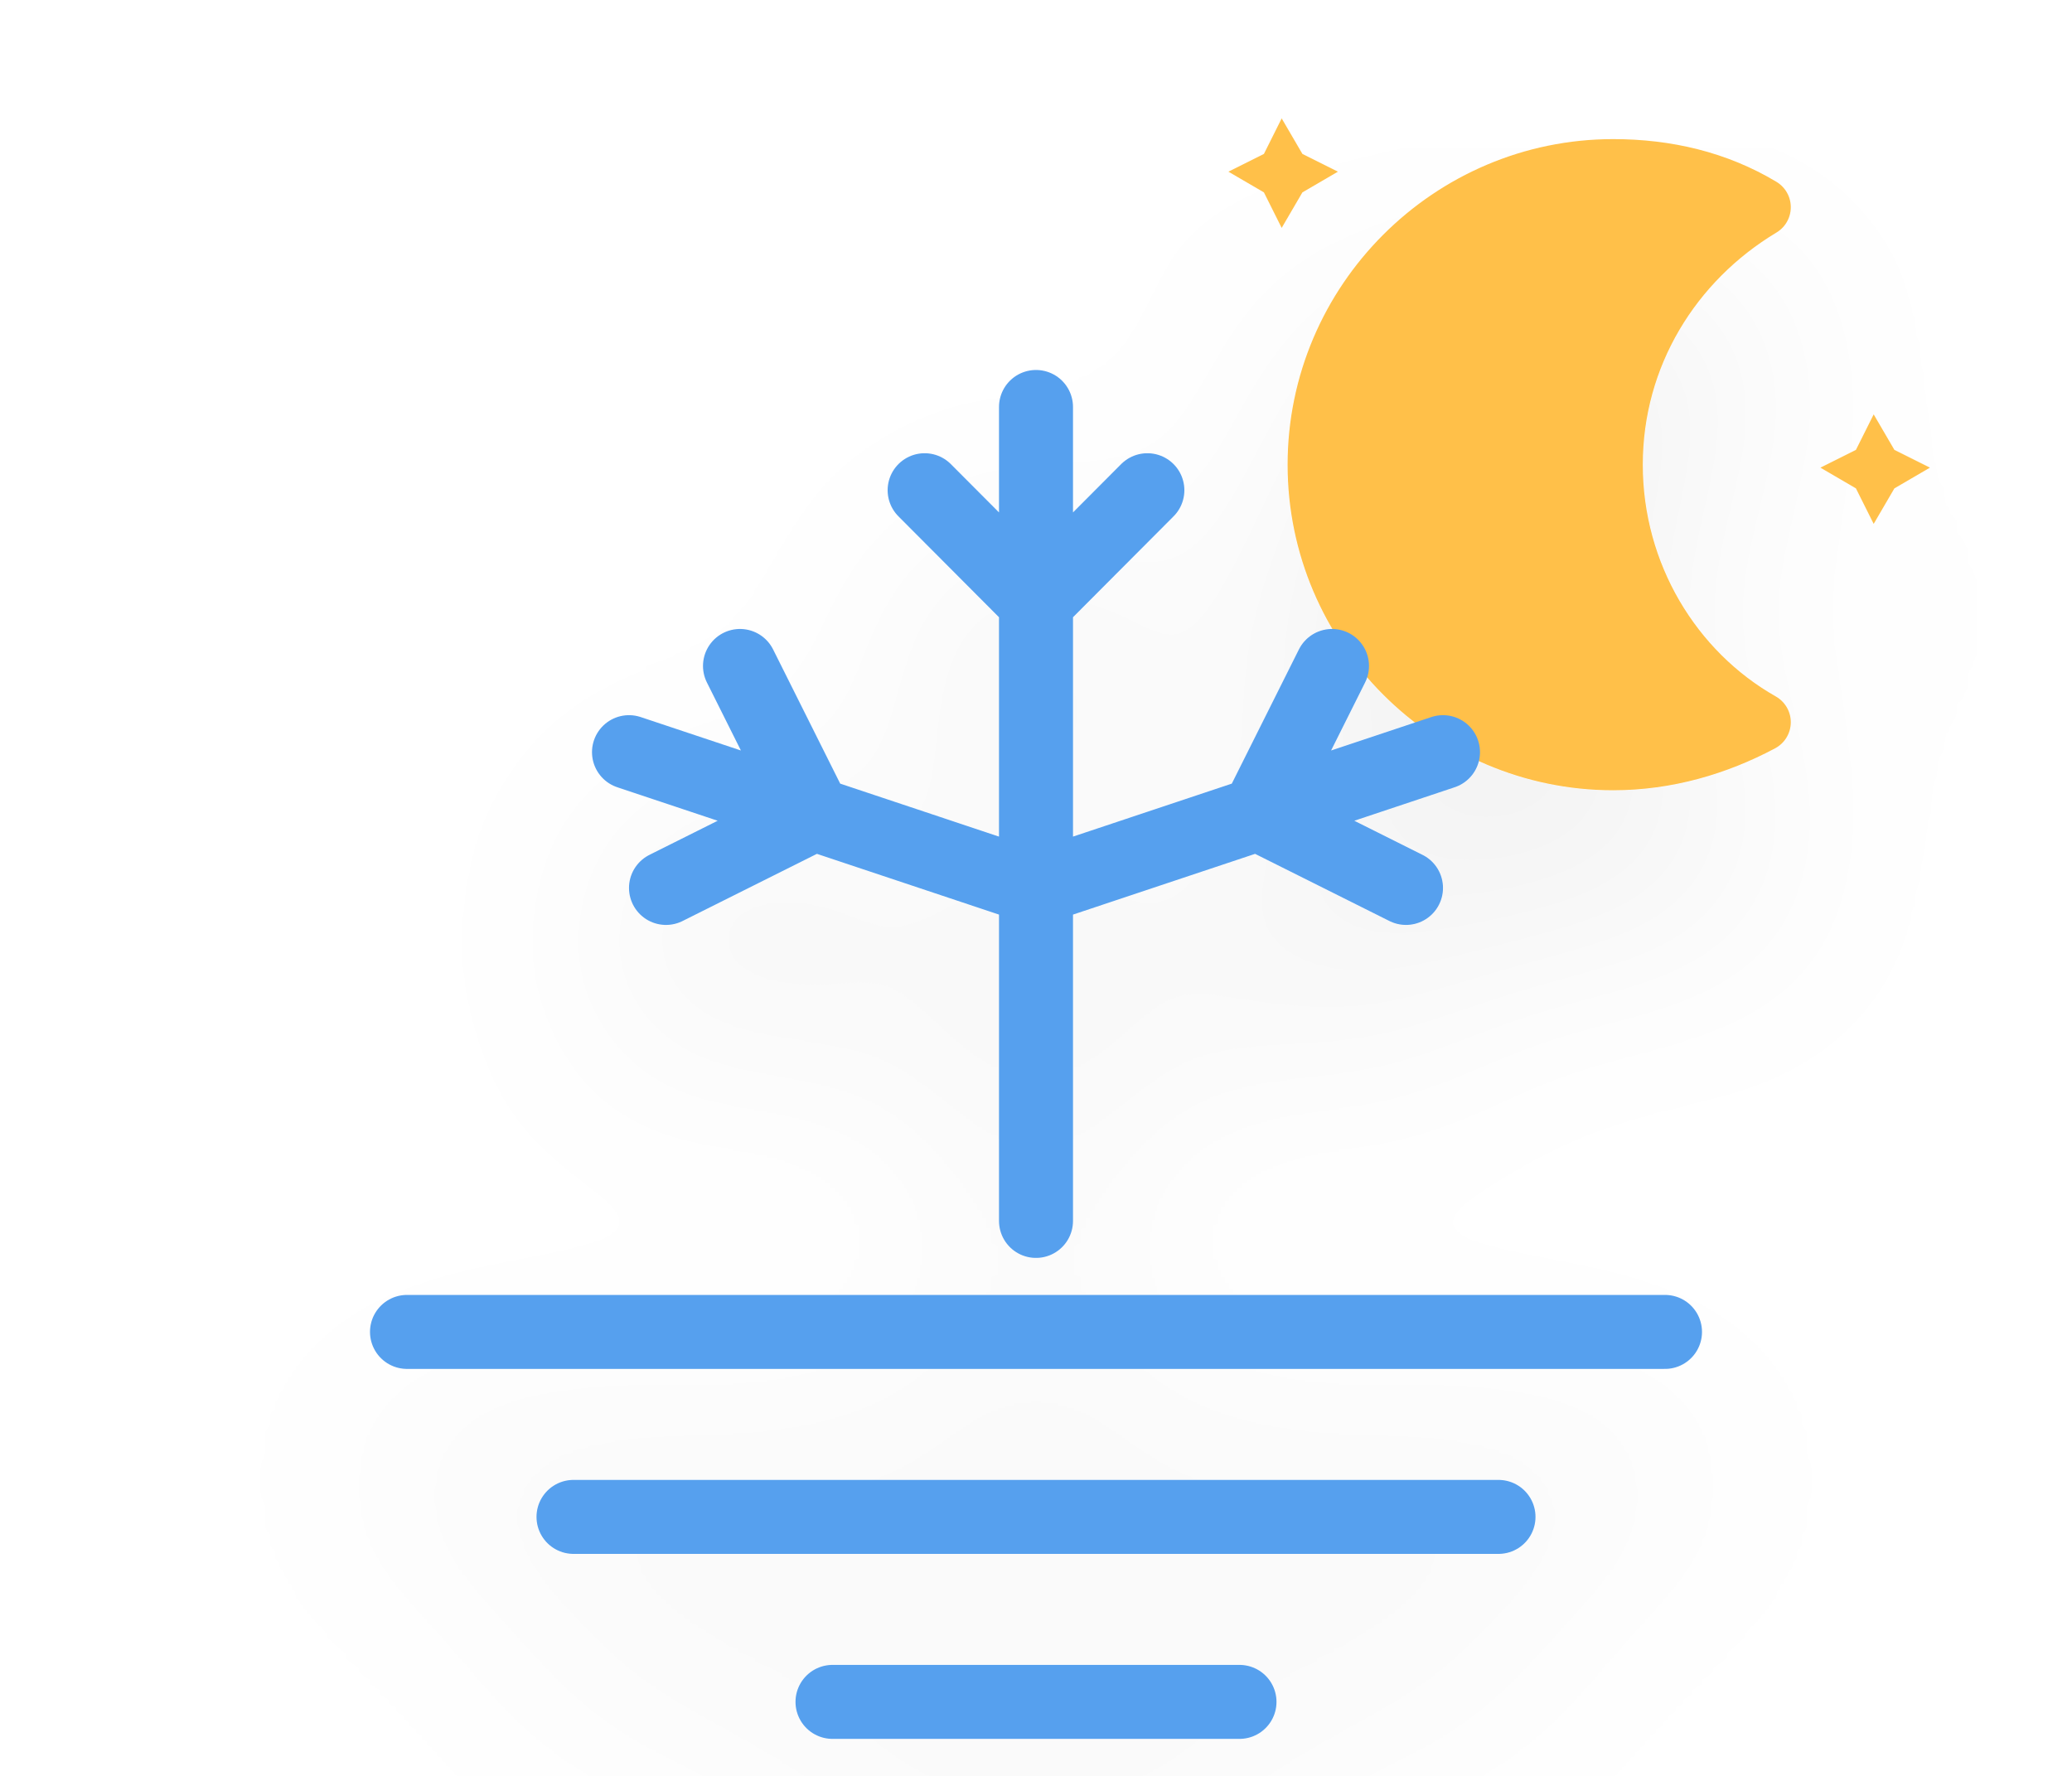
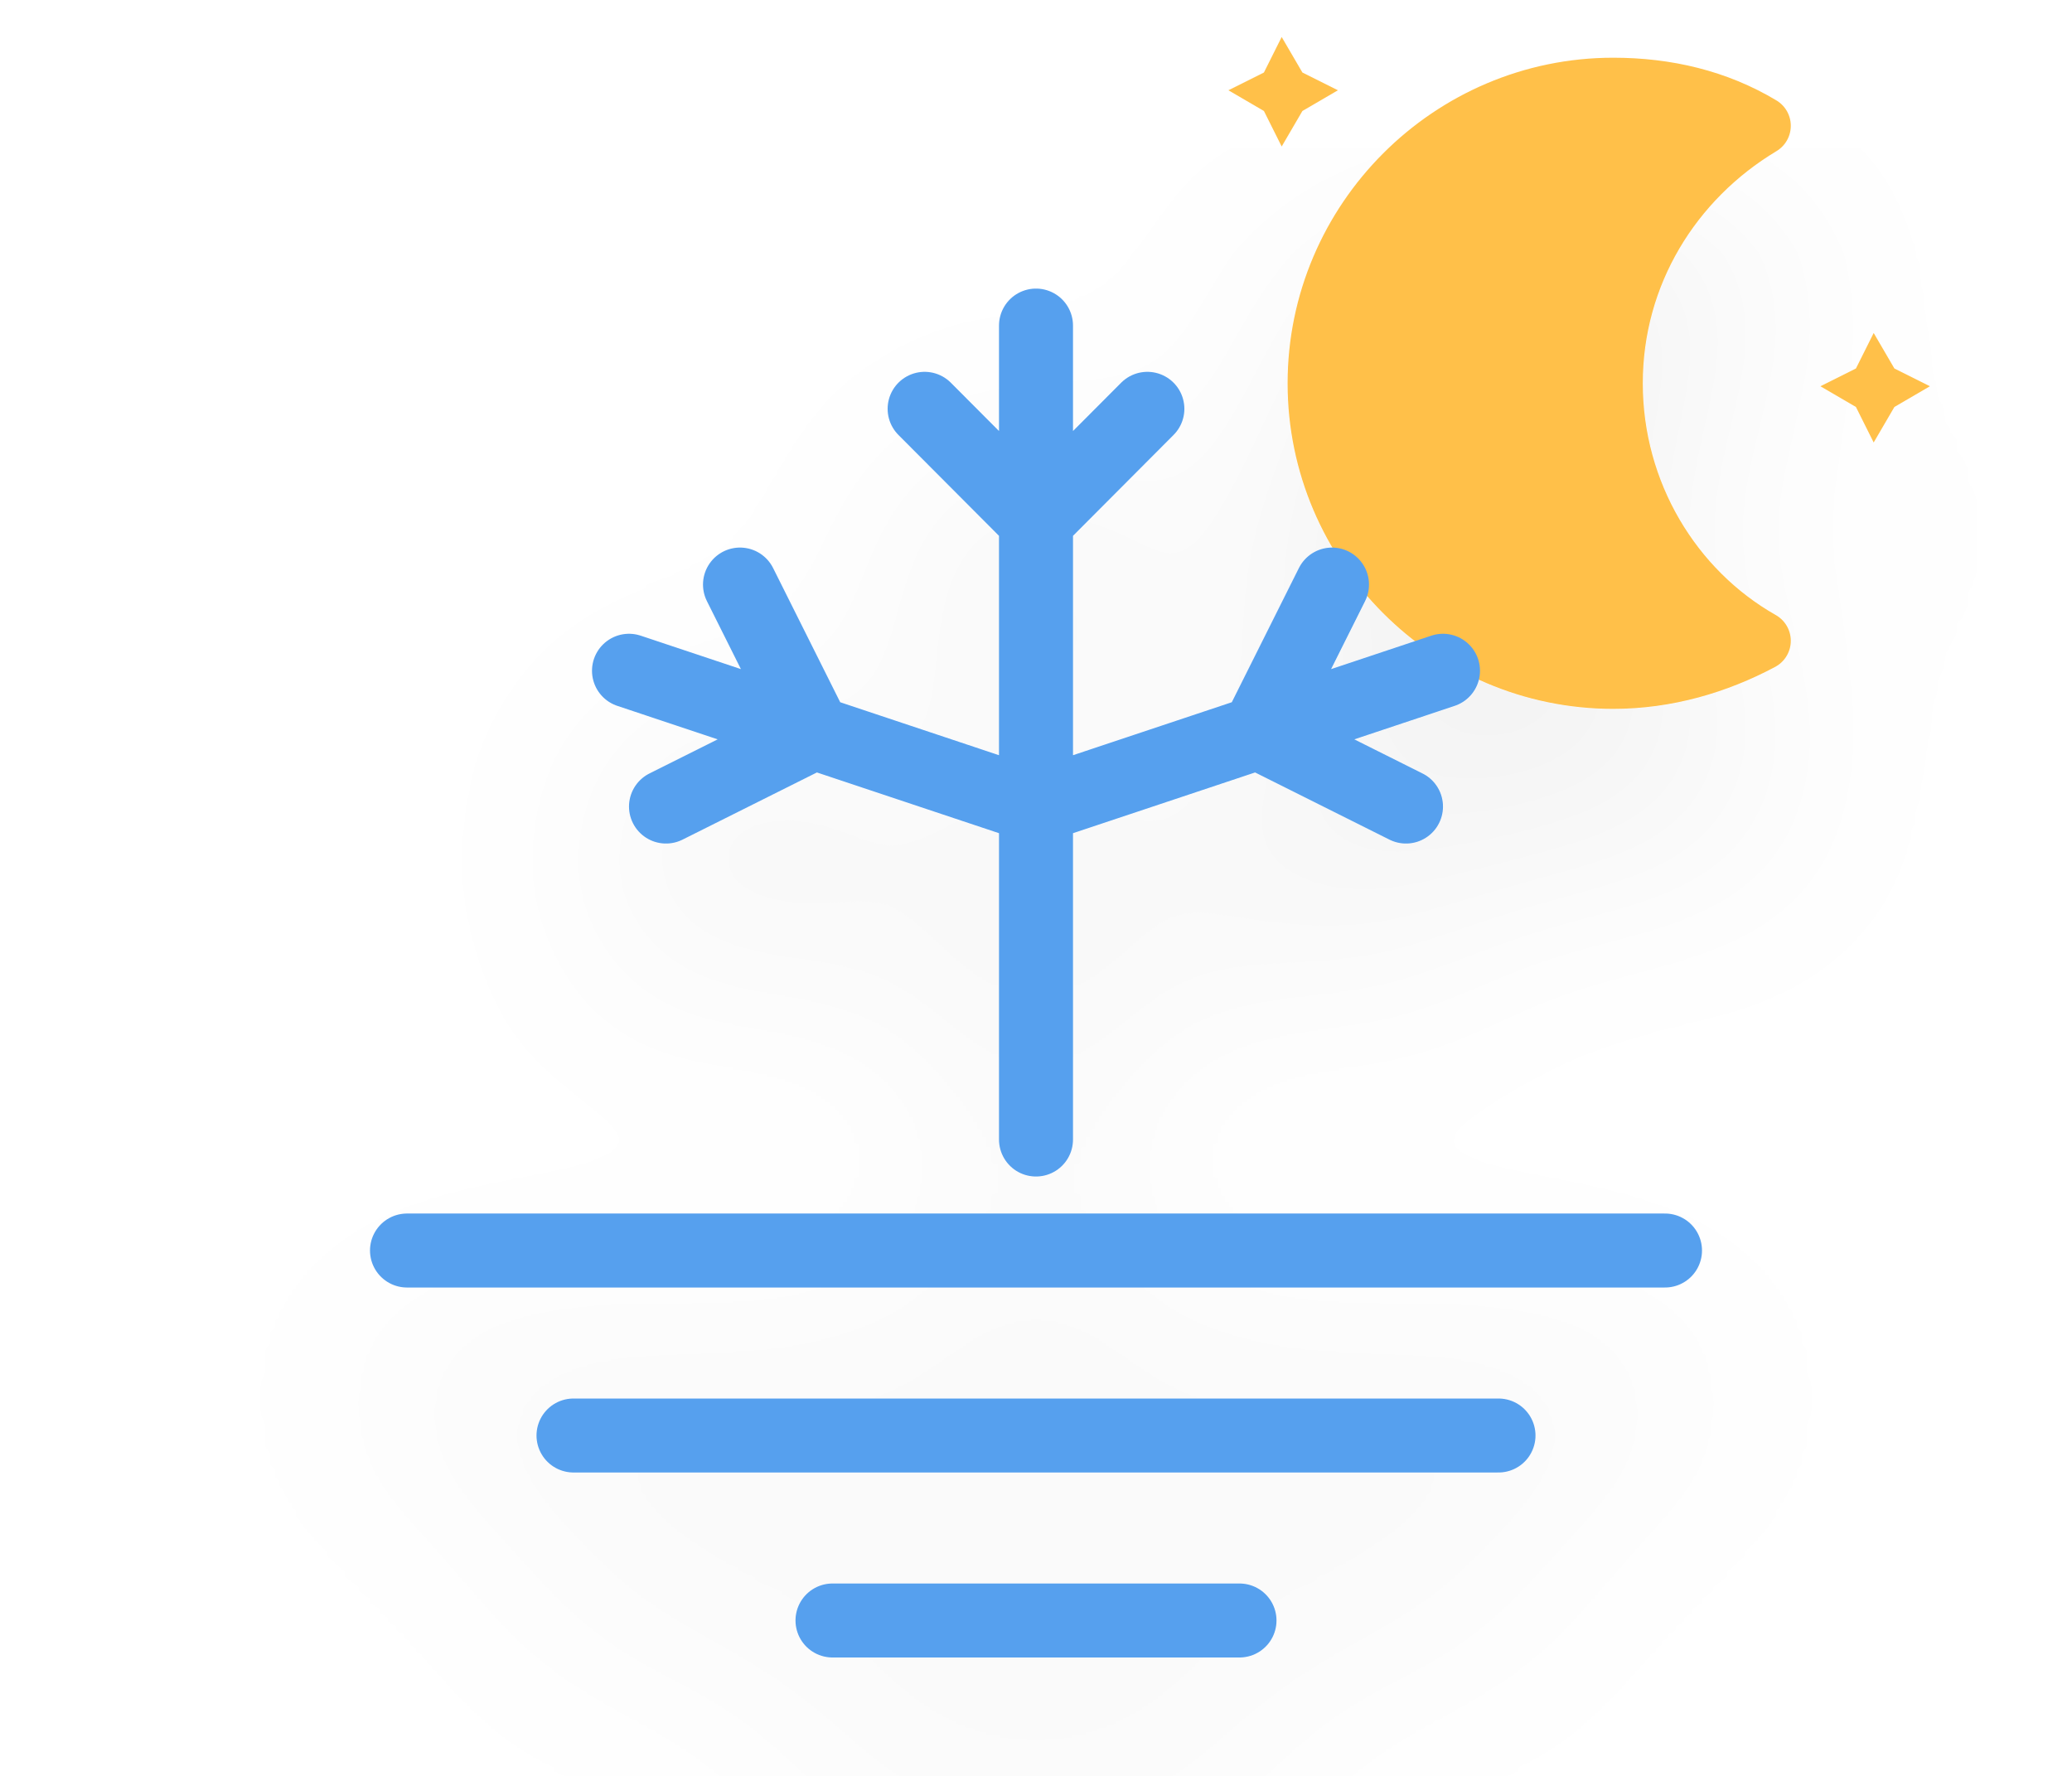
- <svg xmlns="http://www.w3.org/2000/svg" width="56" height="48" version="1.1">
+ <svg xmlns="http://www.w3.org/2000/svg" viewBox="0 2.2 56 48" width="56" height="48" version="1.1">
  <defs>
    <filter id="blur" x="-.207" y="-.211" width="1.403" height="1.5">
      <feGaussianBlur in="SourceAlpha" stdDeviation="3" />
      <feOffset dx="0" dy="4" result="offsetblur" />
      <feComponentTransfer>
        <feFuncA slope="0.05" type="linear" />
      </feComponentTransfer>
      <feMerge>
        <feMergeNode />
        <feMergeNode in="SourceGraphic" />
      </feMerge>
    </filter>
    <style type="text/css">
      
      /*
** MOON
*/
      @keyframes am-weather-moon {
        0% {
          -webkit-transform: rotate(0deg);
          -moz-transform: rotate(0deg);
          -ms-transform: rotate(0deg);
          transform: rotate(0deg);
        }

        50% {
          -webkit-transform: rotate(15deg);
          -moz-transform: rotate(15deg);
          -ms-transform: rotate(15deg);
          transform: rotate(15deg);
        }

        100% {
          -webkit-transform: rotate(0deg);
          -moz-transform: rotate(0deg);
          -ms-transform: rotate(0deg);
          transform: rotate(0deg);
        }
      }

      .am-weather-moon {
        -webkit-animation-name: am-weather-moon;
        -moz-animation-name: am-weather-moon;
        -ms-animation-name: am-weather-moon;
        animation-name: am-weather-moon;
        -webkit-animation-duration: 6s;
        -moz-animation-duration: 6s;
        -ms-animation-duration: 6s;
        animation-duration: 6s;
        -webkit-animation-timing-function: linear;
        -moz-animation-timing-function: linear;
        -ms-animation-timing-function: linear;
        animation-timing-function: linear;
        -webkit-animation-iteration-count: infinite;
        -moz-animation-iteration-count: infinite;
        -ms-animation-iteration-count: infinite;
        animation-iteration-count: infinite;
        -webkit-transform-origin: 12.5px 15.15px 0;
        /* TODO FF CENTER ISSUE */
        -moz-transform-origin: 12.5px 15.15px 0;
        /* TODO FF CENTER ISSUE */
        -ms-transform-origin: 12.5px 15.15px 0;
        /* TODO FF CENTER ISSUE */
        transform-origin: 12.5px 15.15px 0;
        /* TODO FF CENTER ISSUE */
      }

      @keyframes am-weather-moon-star-1 {
        0% {
          opacity: 0;
        }

        100% {
          opacity: 1;
        }
      }

      .am-weather-moon-star-1 {
        -webkit-animation-name: am-weather-moon-star-1;
        -moz-animation-name: am-weather-moon-star-1;
        -ms-animation-name: am-weather-moon-star-1;
        animation-name: am-weather-moon-star-1;
        -webkit-animation-delay: 3s;
        -moz-animation-delay: 3s;
        -ms-animation-delay: 3s;
        animation-delay: 3s;
        -webkit-animation-duration: 5s;
        -moz-animation-duration: 5s;
        -ms-animation-duration: 5s;
        animation-duration: 5s;
        -webkit-animation-timing-function: linear;
        -moz-animation-timing-function: linear;
        -ms-animation-timing-function: linear;
        animation-timing-function: linear;
        -webkit-animation-iteration-count: 1;
        -moz-animation-iteration-count: 1;
        -ms-animation-iteration-count: 1;
        animation-iteration-count: 1;
      }

      @keyframes am-weather-moon-star-2 {
        0% {
          opacity: 0;
        }

        100% {
          opacity: 1;
        }
      }

      .am-weather-moon-star-2 {
        -webkit-animation-name: am-weather-moon-star-2;
        -moz-animation-name: am-weather-moon-star-2;
        -ms-animation-name: am-weather-moon-star-2;
        animation-name: am-weather-moon-star-2;
        -webkit-animation-delay: 5s;
        -moz-animation-delay: 5s;
        -ms-animation-delay: 5s;
        animation-delay: 5s;
        -webkit-animation-duration: 4s;
        -moz-animation-duration: 4s;
        -ms-animation-duration: 4s;
        animation-duration: 4s;
        -webkit-animation-timing-function: linear;
        -moz-animation-timing-function: linear;
        -ms-animation-timing-function: linear;
        animation-timing-function: linear;
        -webkit-animation-iteration-count: 1;
        -moz-animation-iteration-count: 1;
        -ms-animation-iteration-count: 1;
        animation-iteration-count: 1;
      }

      /*
** FROST
*/
      @keyframes am-weather-frost {
        0% {
          -webkit-transform: translate(0.0px, 0.0px);
          -moz-transform: translate(0.0px, 0.0px);
          -ms-transform: translate(0.0px, 0.0px);
          transform: translate(0.0px, 0.0px);
        }

        1% {
          -webkit-transform: translate(0.3px, 0.0px);
          -moz-transform: translate(0.3px, 0.0px);
          -ms-transform: translate(0.3px, 0.0px);
          transform: translate(0.3px, 0.0px);
        }

        3% {
          -webkit-transform: translate(-0.3px, 0.0px);
          -moz-transform: translate(-0.3px, 0.0px);
          -ms-transform: translate(-0.3px, 0.0px);
          transform: translate(-0.3px, 0.0px);
        }

        5% {
          -webkit-transform: translate(0.3px, 0.0px);
          -moz-transform: translate(0.3px, 0.0px);
          -ms-transform: translate(0.3px, 0.0px);
          transform: translate(0.3px, 0.0px);
        }

        7% {
          -webkit-transform: translate(-0.3px, 0.0px);
          -moz-transform: translate(-0.3px, 0.0px);
          -ms-transform: translate(-0.3px, 0.0px);
          transform: translate(-0.3px, 0.0px);
        }

        9% {
          -webkit-transform: translate(0.3px, 0.0px);
          -moz-transform: translate(0.3px, 0.0px);
          -ms-transform: translate(0.3px, 0.0px);
          transform: translate(0.3px, 0.0px);
        }

        11% {
          -webkit-transform: translate(-0.3px, 0.0px);
          -moz-transform: translate(-0.3px, 0.0px);
          -ms-transform: translate(-0.3px, 0.0px);
          transform: translate(-0.3px, 0.0px);
        }

        13% {
          -webkit-transform: translate(0.3px, 0.0px);
          -moz-transform: translate(0.3px, 0.0px);
          -ms-transform: translate(0.3px, 0.0px);
          transform: translate(0.3px, 0.0px);
        }

        15% {
          -webkit-transform: translate(-0.3px, 0.0px);
          -moz-transform: translate(-0.3px, 0.0px);
          -ms-transform: translate(-0.3px, 0.0px);
          transform: translate(-0.3px, 0.0px);
        }

        16% {
          -webkit-transform: translate(0.0px, 0.0px);
          -moz-transform: translate(0.0px, 0.0px);
          -ms-transform: translate(0.0px, 0.0px);
          transform: translate(0.0px, 0.0px);
        }

        100% {
          -webkit-transform: translate(0.0px, 0.0px);
          -moz-transform: translate(0.0px, 0.0px);
          -ms-transform: translate(0.0px, 0.0px);
          transform: translate(0.0px, 0.0px);
        }
      }

      .am-weather-frost {
        -webkit-animation-name: am-weather-frost;
        -moz-animation-name: am-weather-frost;
        animation-name: am-weather-frost;
        -webkit-animation-duration: 1.11s;
        -moz-animation-duration: 1.11s;
        animation-duration: 1.11s;
        -webkit-animation-timing-function: linear;
        -moz-animation-timing-function: linear;
        animation-timing-function: linear;
        -webkit-animation-iteration-count: infinite;
        -moz-animation-iteration-count: infinite;
        animation-iteration-count: infinite;
      }
      
    </style>
  </defs>
  <g transform="translate(16,-2)" filter="url(#blur)">
    <g transform="matrix(.8 0 0 .8 16 4)">
      <g class="am-weather-moon-star-1" style="-moz-animation-delay:3s;-moz-animation-duration:5s;-moz-animation-iteration-count:1;-moz-animation-name:am-weather-moon-star-1;-moz-animation-timing-function:linear;-ms-animation-delay:3s;-ms-animation-duration:5s;-ms-animation-iteration-count:1;-ms-animation-name:am-weather-moon-star-1;-ms-animation-timing-function:linear;-webkit-animation-delay:3s;-webkit-animation-duration:5s;-webkit-animation-iteration-count:1;-webkit-animation-name:am-weather-moon-star-1;-webkit-animation-timing-function:linear">
        <polygon points="4 4 3.3 5.2 2.7 4 1.5 3.3 2.7 2.7 3.3 1.5 4 2.7 5.2 3.3" fill="#ffc04a" stroke-miterlimit="10" />
      </g>
      <g class="am-weather-moon-star-2" style="-moz-animation-delay:5s;-moz-animation-duration:4s;-moz-animation-iteration-count:1;-moz-animation-name:am-weather-moon-star-2;-moz-animation-timing-function:linear;-ms-animation-delay:5s;-ms-animation-duration:4s;-ms-animation-iteration-count:1;-ms-animation-name:am-weather-moon-star-2;-ms-animation-timing-function:linear;-webkit-animation-delay:5s;-webkit-animation-duration:4s;-webkit-animation-iteration-count:1;-webkit-animation-name:am-weather-moon-star-2;-webkit-animation-timing-function:linear">
        <polygon transform="translate(20,10)" points="4 4 3.3 5.2 2.7 4 1.5 3.3 2.7 2.7 3.3 1.5 4 2.7 5.2 3.3" fill="#ffc04a" stroke-miterlimit="10" />
      </g>
      <g class="am-weather-moon" style="-moz-animation-duration:6s;-moz-animation-iteration-count:infinite;-moz-animation-name:am-weather-moon;-moz-animation-timing-function:linear;-moz-transform-origin:12.5px 15.15px 0;-ms-animation-duration:6s;-ms-animation-iteration-count:infinite;-ms-animation-name:am-weather-moon;-ms-animation-timing-function:linear;-ms-transform-origin:12.5px 15.15px 0;-webkit-animation-duration:6s;-webkit-animation-iteration-count:infinite;-webkit-animation-name:am-weather-moon;-webkit-animation-timing-function:linear;-webkit-transform-origin:12.5px 15.15px 0">
        <path d="m14.5 13.2c0-3.7 2-6.9 5-8.7-1.5-0.9-3.2-1.3-5-1.3-5.5 0-10 4.5-10 10s4.5 10 10 10c1.8 0 3.5-0.5 5-1.3-3-1.7-5-5-5-8.7z" fill="#ffc04a" stroke="#ffc04a" stroke-linejoin="round" stroke-width="2" />
      </g>
    </g>
    <g transform="translate(-16,4)">
      <g class="am-weather-frost" stroke="#57a0ee" transform="translate(0,2)" fill="none" stroke-width="2" stroke-linecap="round" style="-moz-animation-duration:1.11s;-moz-animation-iteration-count:infinite;-moz-animation-name:am-weather-frost;-moz-animation-timing-function:linear;-webkit-animation-duration:1.11s;-webkit-animation-iteration-count:infinite;-webkit-animation-name:am-weather-frost;-webkit-animation-timing-function:linear">
        <path d="M11,32H45" />
        <path d="M15.5,37H40.5" />
        <path d="M22.5,42H33.5" />
      </g>
      <g>
        <path stroke="#57a0ee" transform="translate(0,0)" fill="none" stroke-width="2" stroke-linecap="round" d="M28,31V9M28,22l11,-3.67M34,20l2,-4M34,20l4,2M28,22l-11,-3.67M22,20l-2,-4M22,20l-4,2M28,14.27l3.01,-3.02M28,14.27l-3.01,-3.02" />
      </g>
    </g>
  </g>
</svg>
